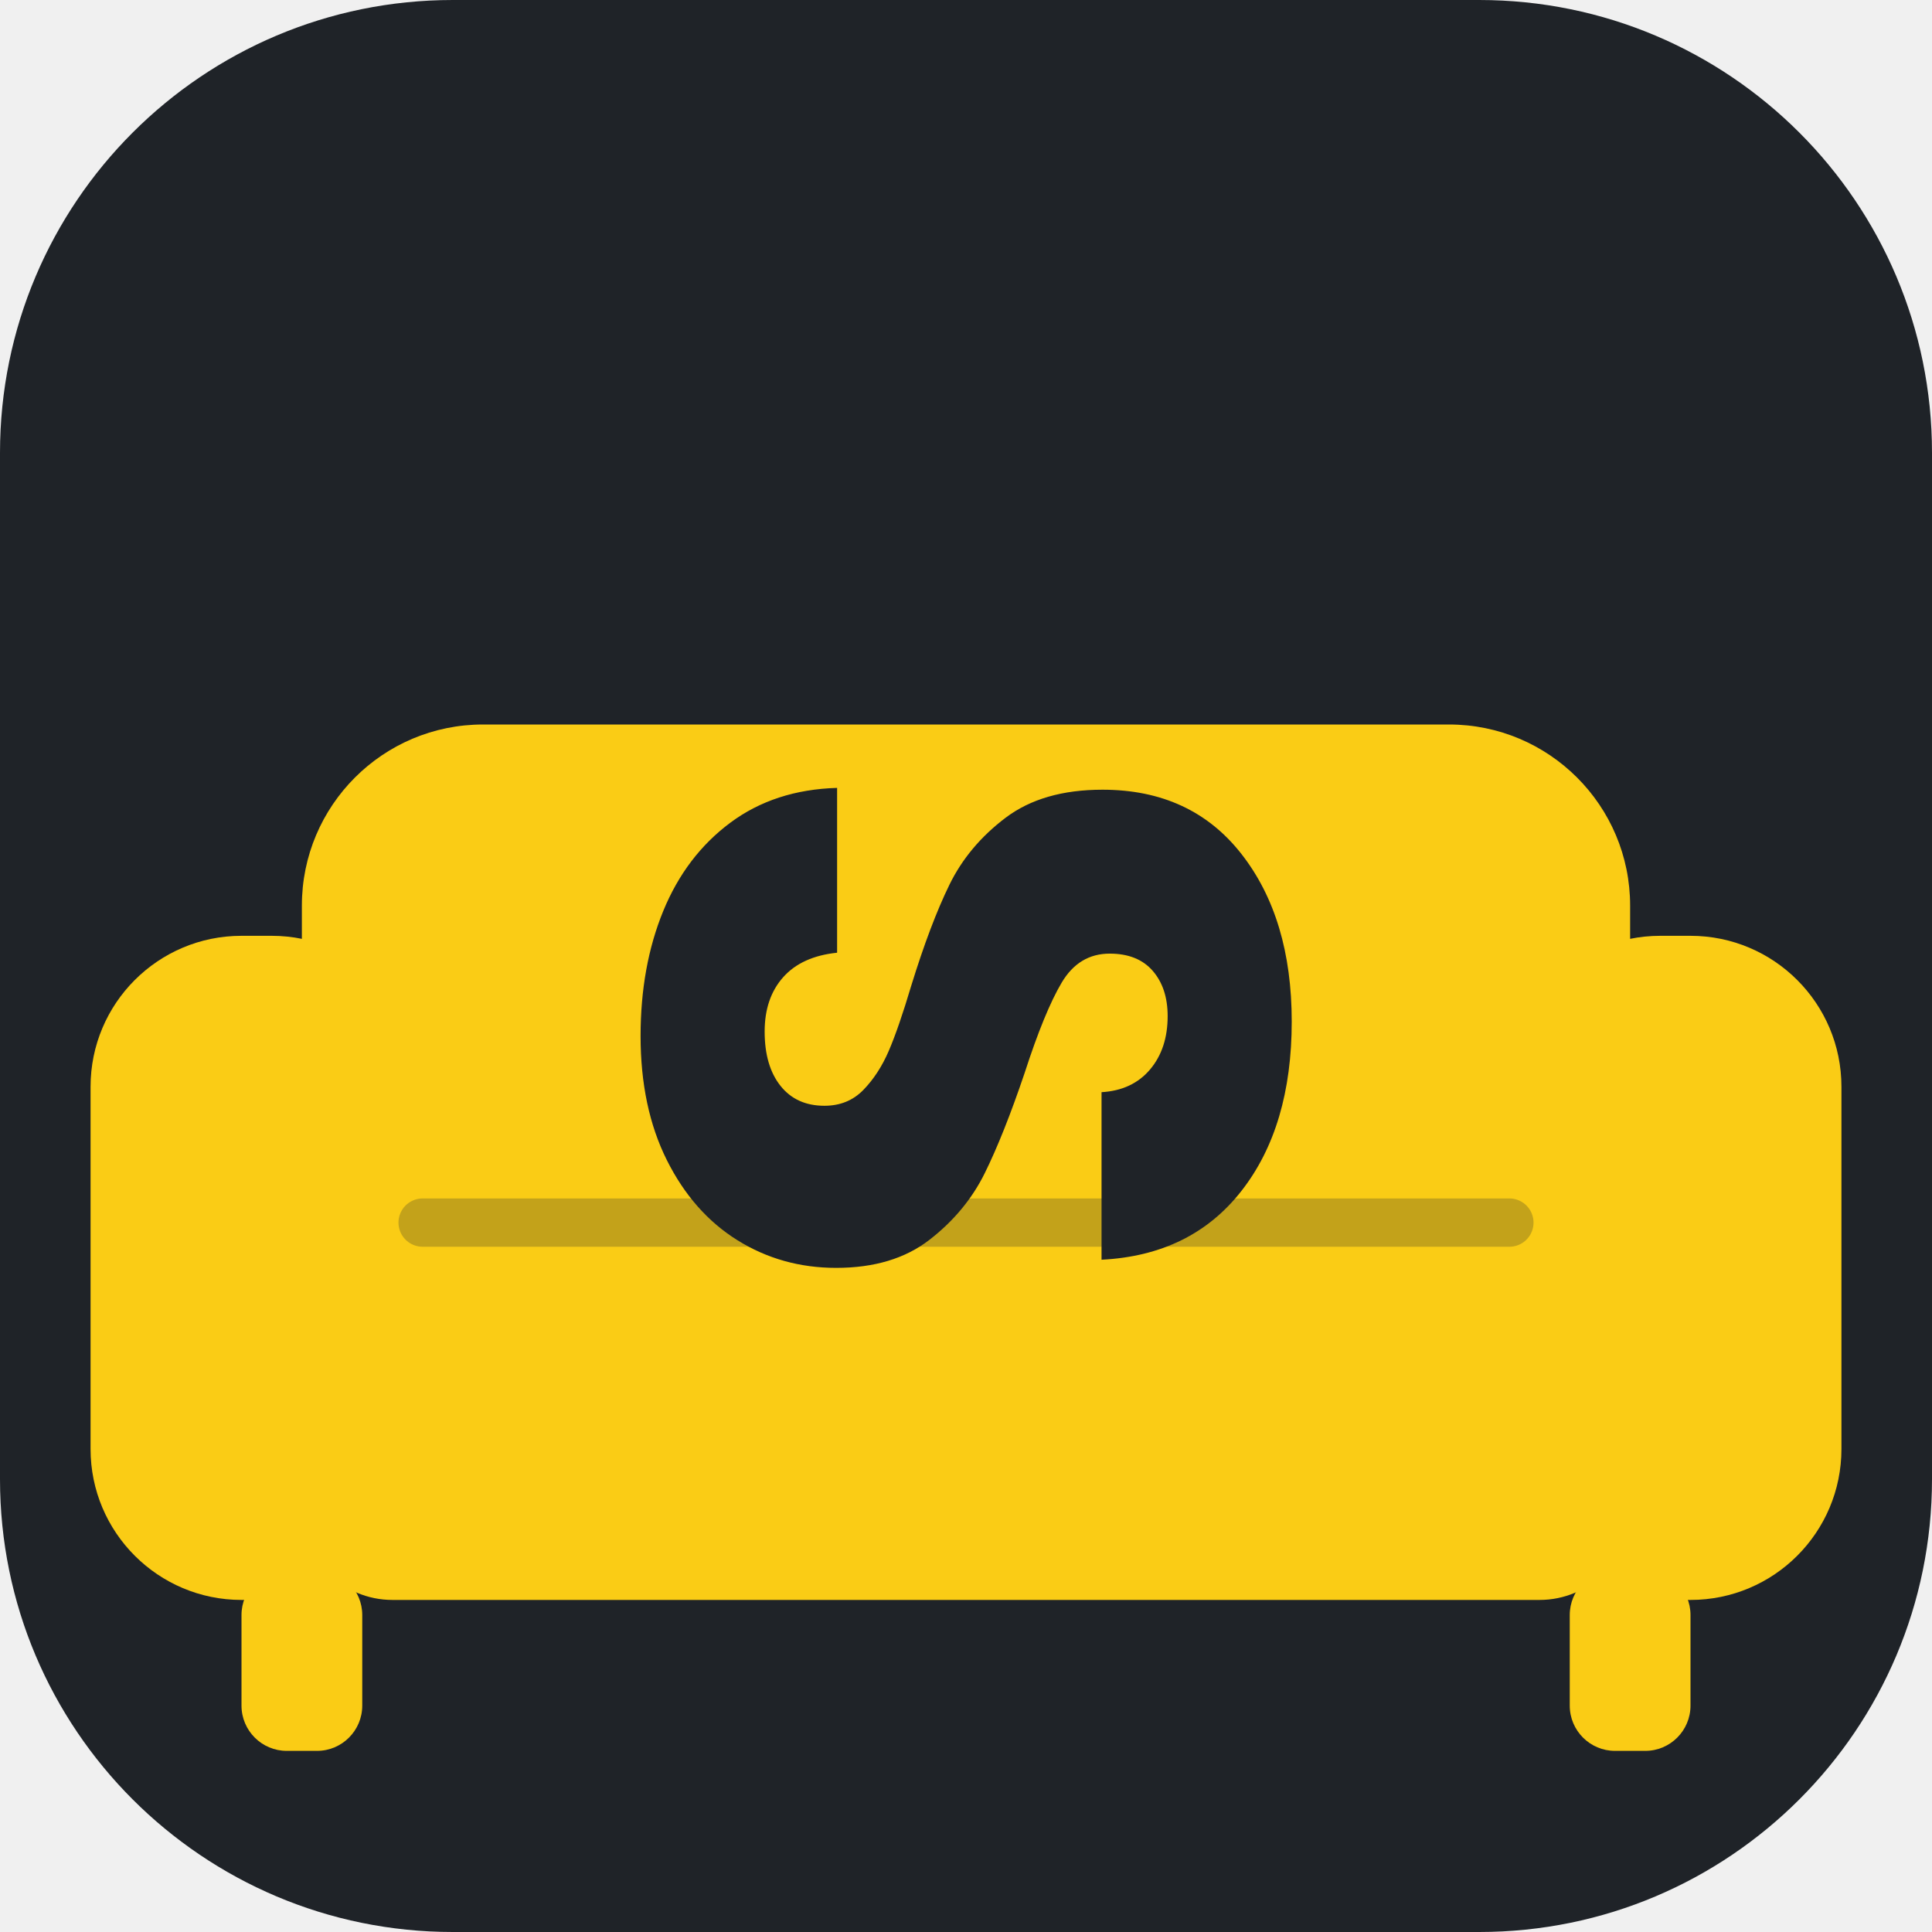
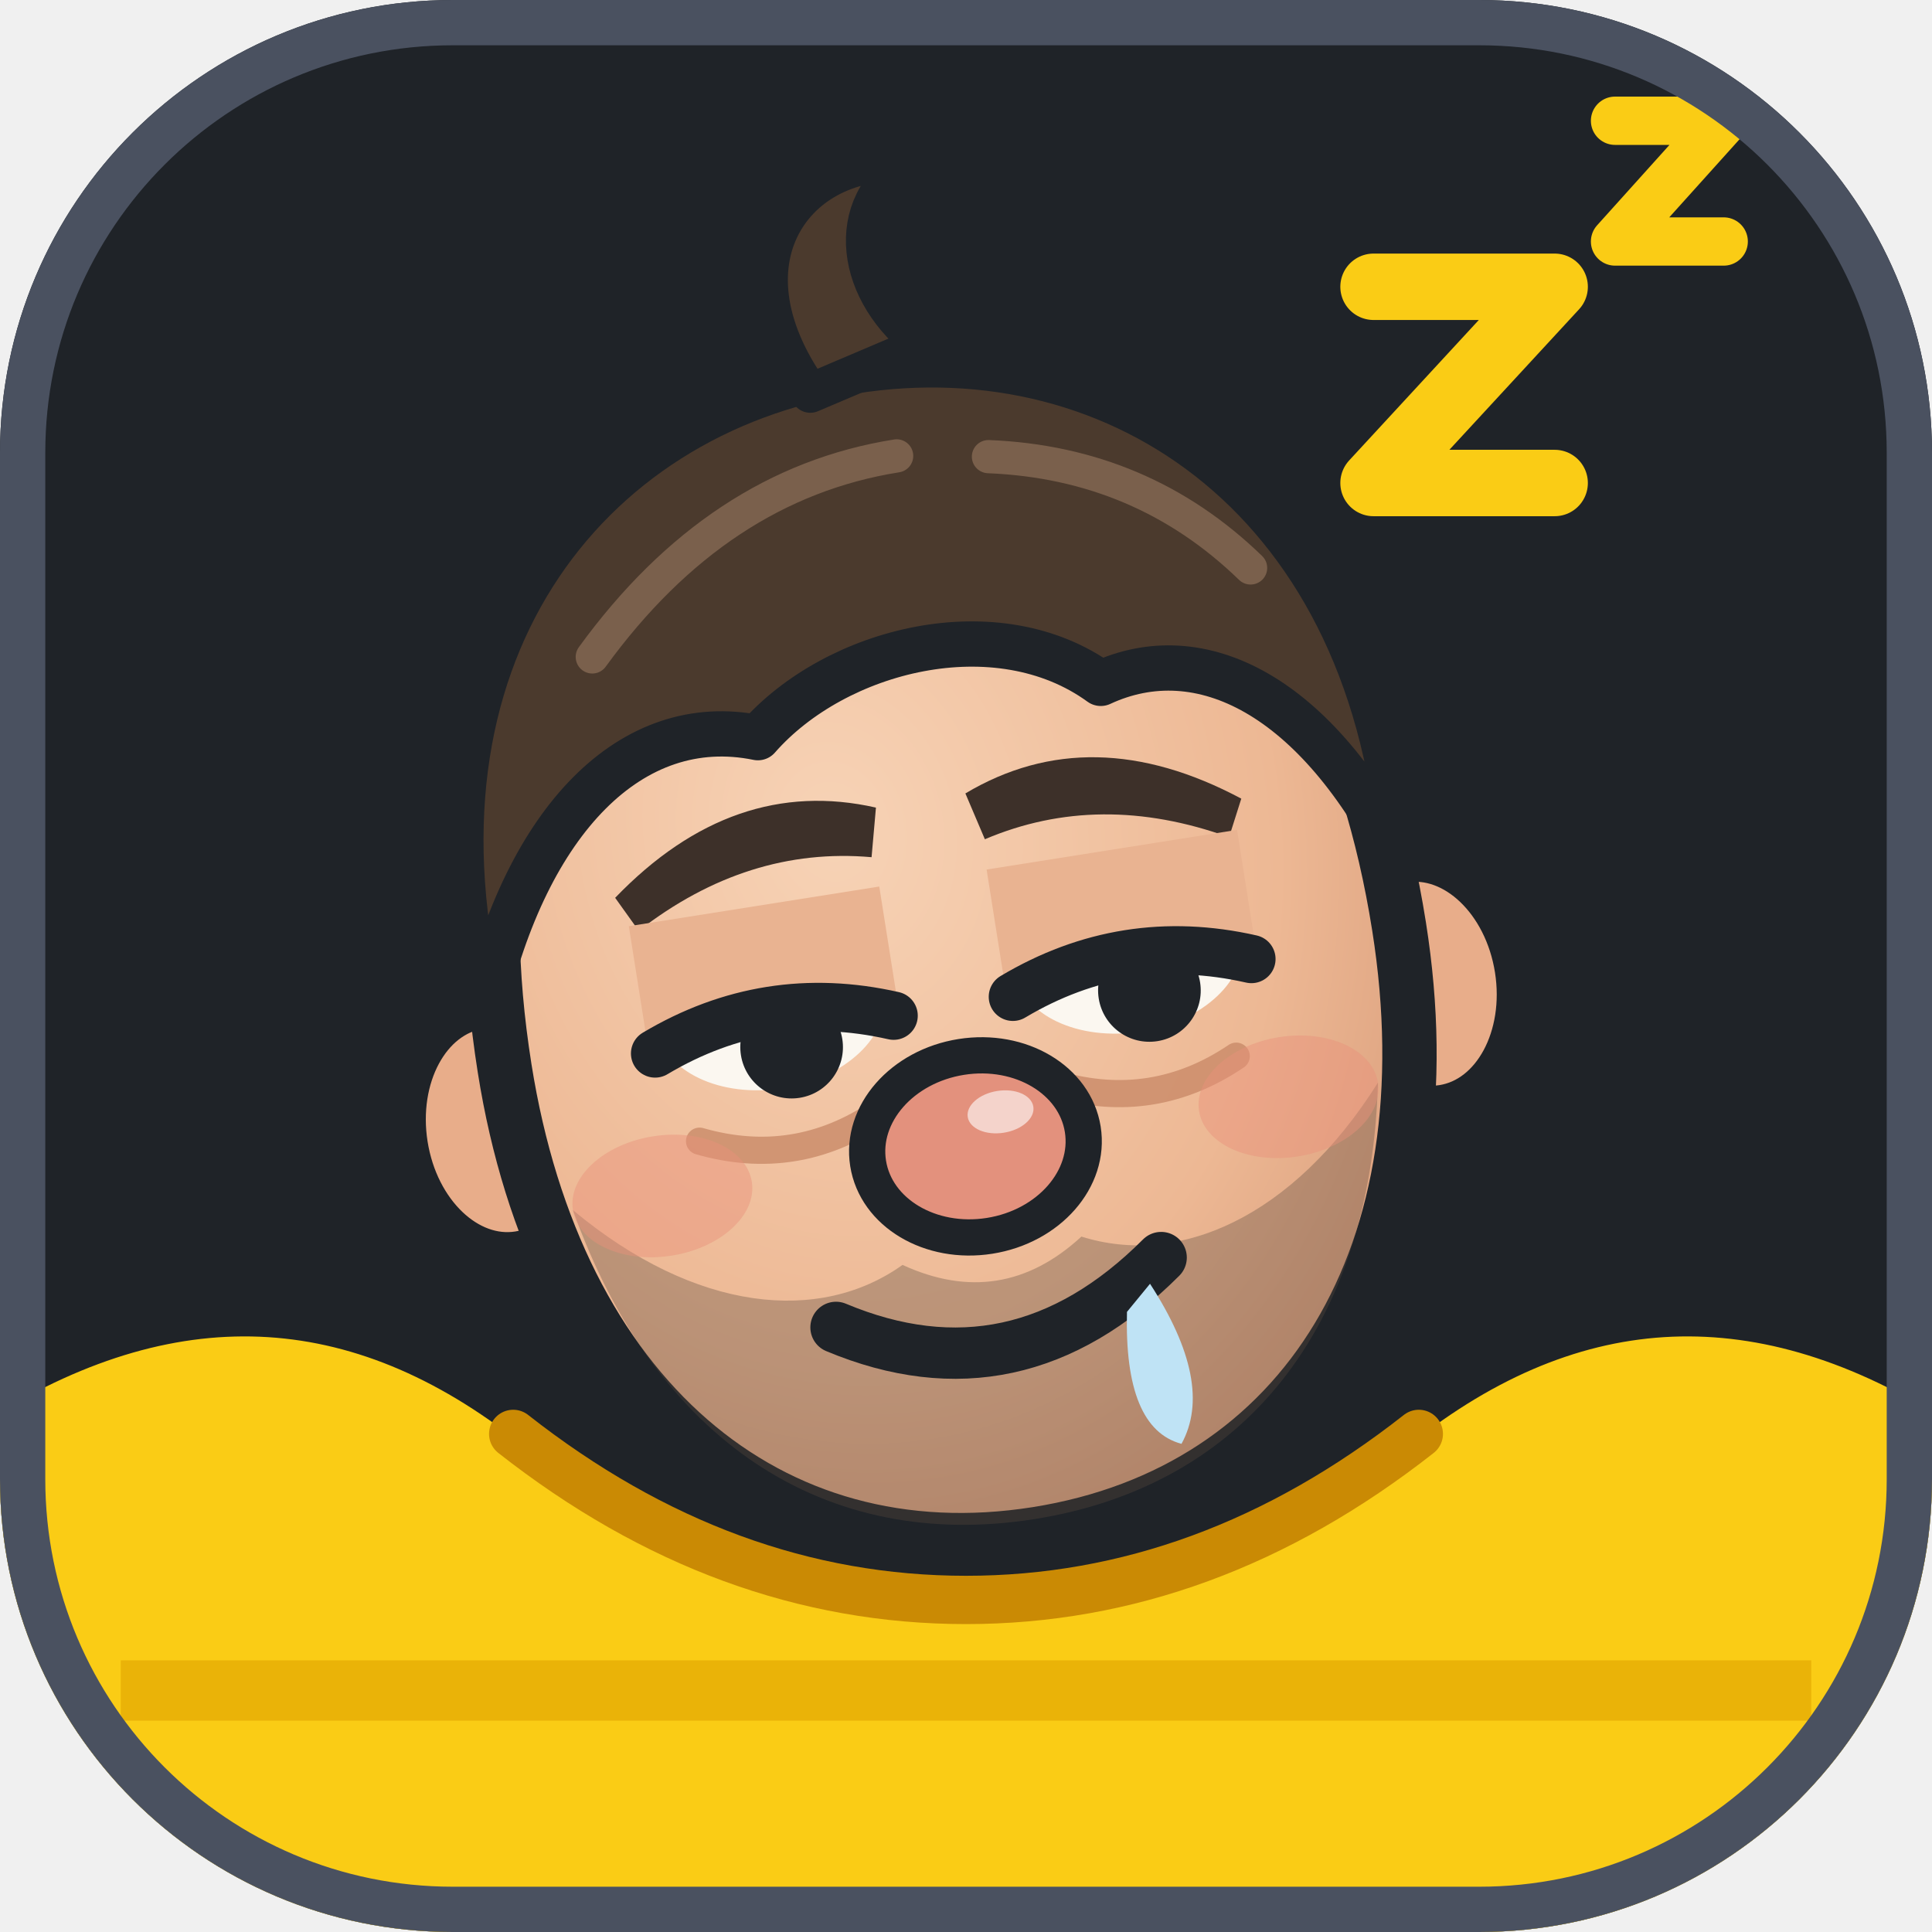
<svg xmlns="http://www.w3.org/2000/svg" viewBox="0 0 64 64">
+   <defs>
+     <clipPath id="ramme">
+       <rect width="64" height="64" rx="15" />
+     </clipPath>
+     <radialGradient id="hud" cx=".4" cy=".35" r=".75">
+       <stop offset="0" stop-color="#f7d3b6" />
+       <stop offset=".65" stop-color="#edb894" />
+       <stop offset="1" stop-color="#d79a78" />
+     </radialGradient>
+   </defs>
  <rect width="64" height="64" rx="15" fill="#1f2328" />
-   <rect x="10" y="24" width="44" height="17" rx="6" fill="#facc15" />
-   <rect x="3" y="31" width="11" height="22" rx="5" fill="#facc15" />
-   <rect x="50" y="31" width="11" height="22" rx="5" fill="#facc15" />
-   <rect x="10" y="40" width="44" height="13" rx="3" fill="#facc15" />
-   <path d="M14 40.5 h36" stroke="#1f2328" stroke-width="1.6" stroke-linecap="round" opacity=".25" />
-   <rect x="8" y="52" width="4" height="6" rx="1.5" fill="#facc15" />
-   <rect x="52" y="52" width="4" height="6" rx="1.5" fill="#facc15" />
-   <path fill="#1f2328" transform="translate(21.43 24.84) rotate(90)" d="M1.26 -6.3H6.72Q6.84 -5.13 7.53 -4.515Q8.22 -3.9 9.33 -3.9Q10.47 -3.9 11.13 -4.425Q11.79 -4.95 11.79 -5.88Q11.79 -6.66 11.265 -7.17Q10.74 -7.68 9.975 -8.01Q9.21 -8.34 7.8 -8.76Q5.76 -9.39 4.47 -10.02Q3.18 -10.65 2.25 -11.88Q1.32 -13.11 1.32 -15.09Q1.32 -18.03 3.45 -19.695Q5.58 -21.36 9.0 -21.36Q12.48 -21.36 14.61 -19.695Q16.74 -18.03 16.89 -15.06H11.34Q11.28 -16.08 10.59 -16.665Q9.9 -17.25 8.82 -17.25Q7.89 -17.25 7.32 -16.755Q6.75 -16.26 6.75 -15.33Q6.75 -14.31 7.71 -13.74Q8.67 -13.17 10.71 -12.51Q12.75 -11.82 14.025 -11.19Q15.3 -10.56 16.23 -9.36Q17.16 -8.16 17.16 -6.27Q17.16 -4.47 16.245 -3.0Q15.33 -1.53 13.59 -0.66Q11.85 0.21 9.48 0.21Q7.17 0.21 5.34 -0.54Q3.51 -1.29 2.415 -2.76Q1.32 -4.23 1.26 -6.3Z" />
+   <g clip-path="url(#ramme)">
+     <path d="M45.5 9.5 h6 l-6 6.5 h6" fill="none" stroke="#facc15" stroke-width="2.2" stroke-linecap="round" stroke-linejoin="round" />
+     <path d="M53.5 4 h3.6 l-3.6 4 h3.6" fill="none" stroke="#facc15" stroke-width="1.6" stroke-linecap="round" stroke-linejoin="round" />
+     <g transform="rotate(-9 32 36)">
+       <ellipse cx="16.5" cy="35" rx="3.2" ry="4.2" fill="#e8ad8a" stroke="#1f2328" stroke-width="1.6" />
+       <ellipse cx="47.5" cy="35" rx="3.2" ry="4.2" fill="#e8ad8a" stroke="#1f2328" stroke-width="1.6" />
+       <path d="M17 33 C17 20 24 14 32 14 C40 14 47 20 47 33 C47 44 41 51 32 51 C23 51 17 44 17 33 Z" fill="url(#hud)" stroke="#1f2328" stroke-width="1.8" />
+       <path d="M18.5 38 C20 46 25 50.5 32 50.5 C39 50.5 44 46 45.5 38 C42 42 38 43 35 41.5 Q32 43.5 29 41.5 C26 43 22 42 18.5 38 Z" fill="#5b4a3f" opacity=".34" />
+       <path d="M16.6 31 C15.5 19 23 12 32 12 C41 12 48.5 19 47.4 31 C45.5 25 42 22.5 38.5 23.5 C35.5 20.5 30 21 27 23.5 C23 22 19 25 16.6 31 Z" fill="#4b3a2d" stroke="#1f2328" stroke-width="1.5" stroke-linejoin="round" />
+       <path d="M30.5 12.5 C28 7.5 31.5 4.5 35 5.5 C32.5 6.5 32.5 9.5 34.5 11.5 Z" fill="#4b3a2d" stroke="#1f2328" stroke-width="1.3" stroke-linejoin="round" />
+       <path d="M22 20 q5 -5 11 -5 M36 15.5 q5 1 8 5" fill="none" stroke="#7a604c" stroke-width="1.1" stroke-linecap="round" />
+       <path d="M21.5 28 q4.5 -3.4 9 -1.6 l-.4 1.6 q-4 -1 -8 1.2 z M33.5 26.4 q4.5 -1.8 9 1.6 l-.6 1.2 q-4 -2.2 -8 -1.2 z" fill="#3d3029" />
+       <ellipse cx="26" cy="32.5" rx="3.8" ry="2.6" fill="#fbf7f0" />
+       <ellipse cx="38" cy="32.5" rx="3.8" ry="2.6" fill="#fbf7f0" />
+       <circle cx="26.5" cy="33.8" r="1.7" fill="#1f2328" />
+       <circle cx="38.5" cy="33.8" r="1.7" fill="#1f2328" />
+       <path d="M21.8 33.3 Q26 31.6 30.2 33.3 V29 H21.8 Z M33.8 33.3 Q38 31.6 42.2 33.3 V29 H33.8 Z" fill="#e9b391" />
+       <path d="M22 33.3 Q26 31.7 30 33.3 M34 33.3 Q38 31.7 42 33.3" fill="none" stroke="#1f2328" stroke-width="1.6" stroke-linecap="round" />
+       <path d="M23 36.4 q3 1.4 6 0 M35 36.4 q3 1.4 6 0" fill="none" stroke="#c98a68" stroke-width=".9" stroke-linecap="round" opacity=".8" />
+       <ellipse cx="21.5" cy="38" rx="3" ry="2" fill="#e8907a" opacity=".45" />
+       <ellipse cx="42.5" cy="38" rx="3" ry="2" fill="#e8907a" opacity=".45" />
+       <ellipse cx="32" cy="38" rx="3.6" ry="3" fill="#e3917d" stroke="#1f2328" stroke-width="1.2" />
+       <ellipse cx="33" cy="37" rx="1.1" ry=".7" fill="#fff" opacity=".6" />
+       <path d="M26.5 43.2 Q32 46.6 37.5 42.6" fill="none" stroke="#1f2328" stroke-width="1.7" stroke-linecap="round" />
+       <path d="M37 43.4 q1.6 3.6 .2 5.4 q-1.8 -.8 -1.1 -4.6z" fill="#bfe3f5" />
+     </g>
+     <path d="M-2 47 Q8 40 17 46.5 Q24 51.5 32 51.5 Q40 51.5 47 46.5 Q56 40 66 47 V66 H-2 Z" fill="#facc15" stroke="#1f2328" stroke-width="1.8" stroke-linejoin="round" />
+     <path d="M17 47.5 Q24 53 32 53 Q40 53 47 47.5" fill="none" stroke="#ca8a04" stroke-width="1.6" stroke-linecap="round" />
+     <path d="M4 56 h56" stroke="#eab308" stroke-width="2" />
+   </g>
+   <rect x=".75" y=".75" width="62.5" height="62.5" rx="14.25" fill="none" stroke="#4a5160" stroke-width="1.5" />
</svg>
